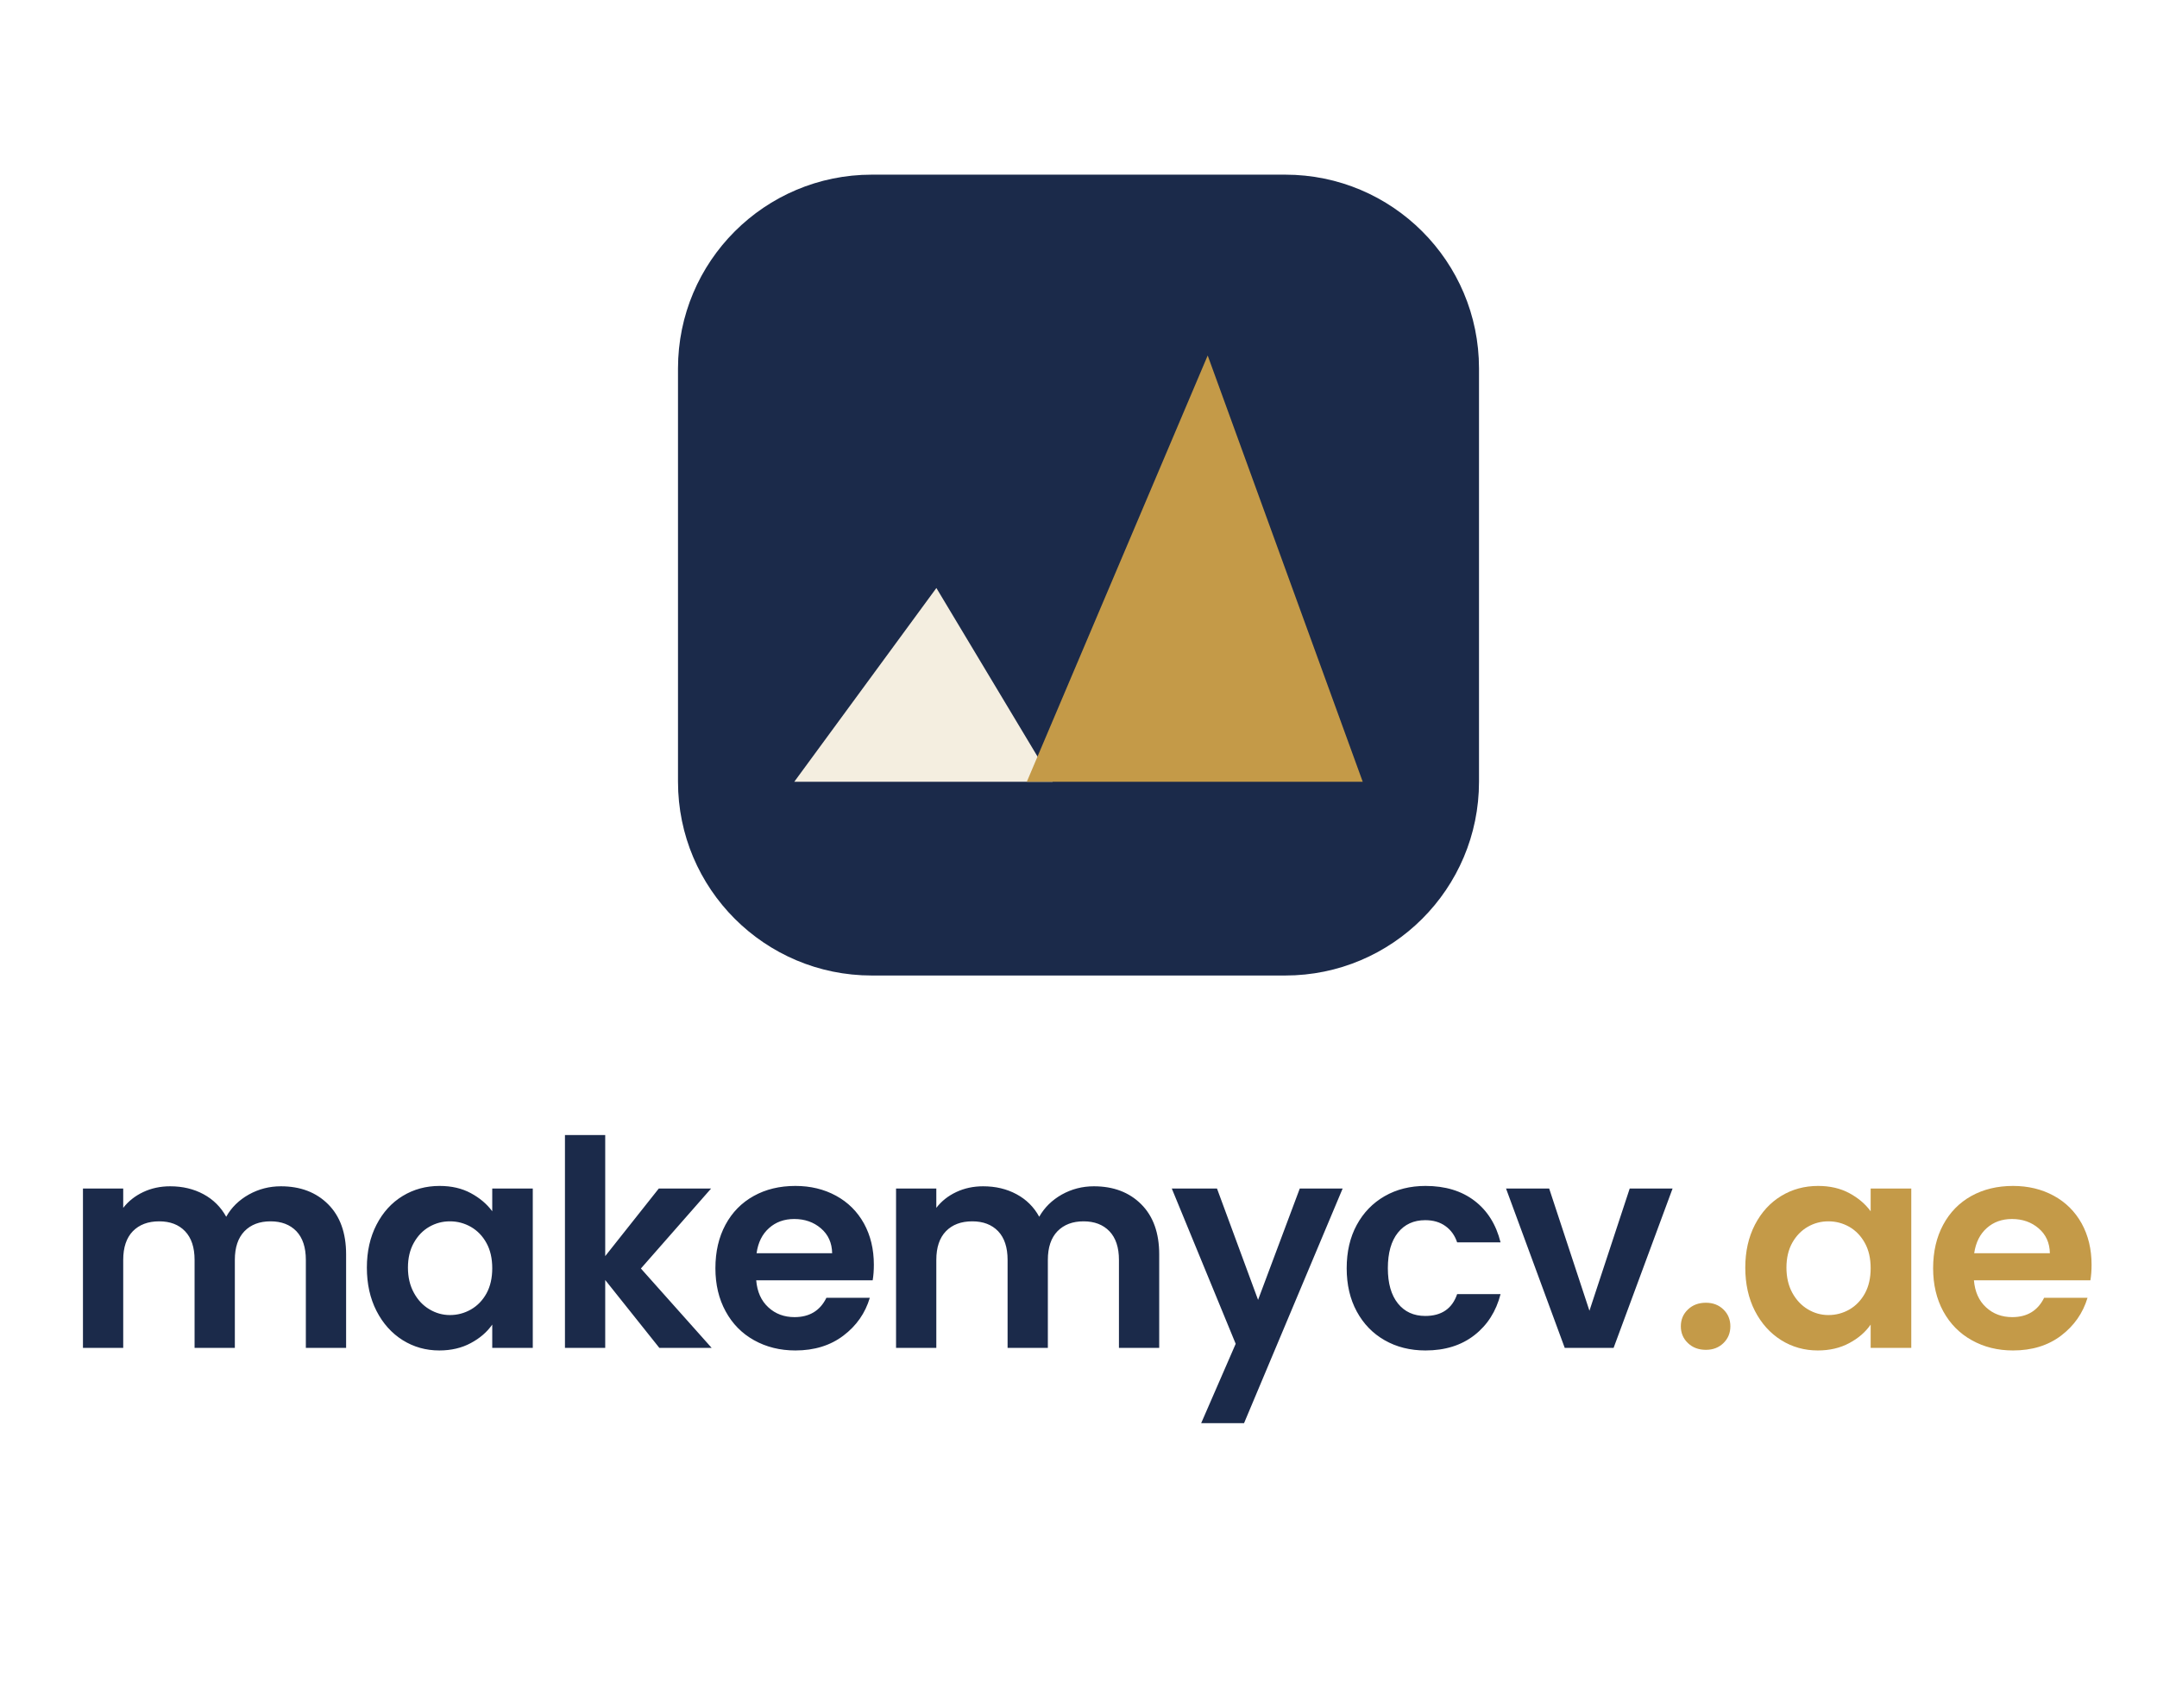
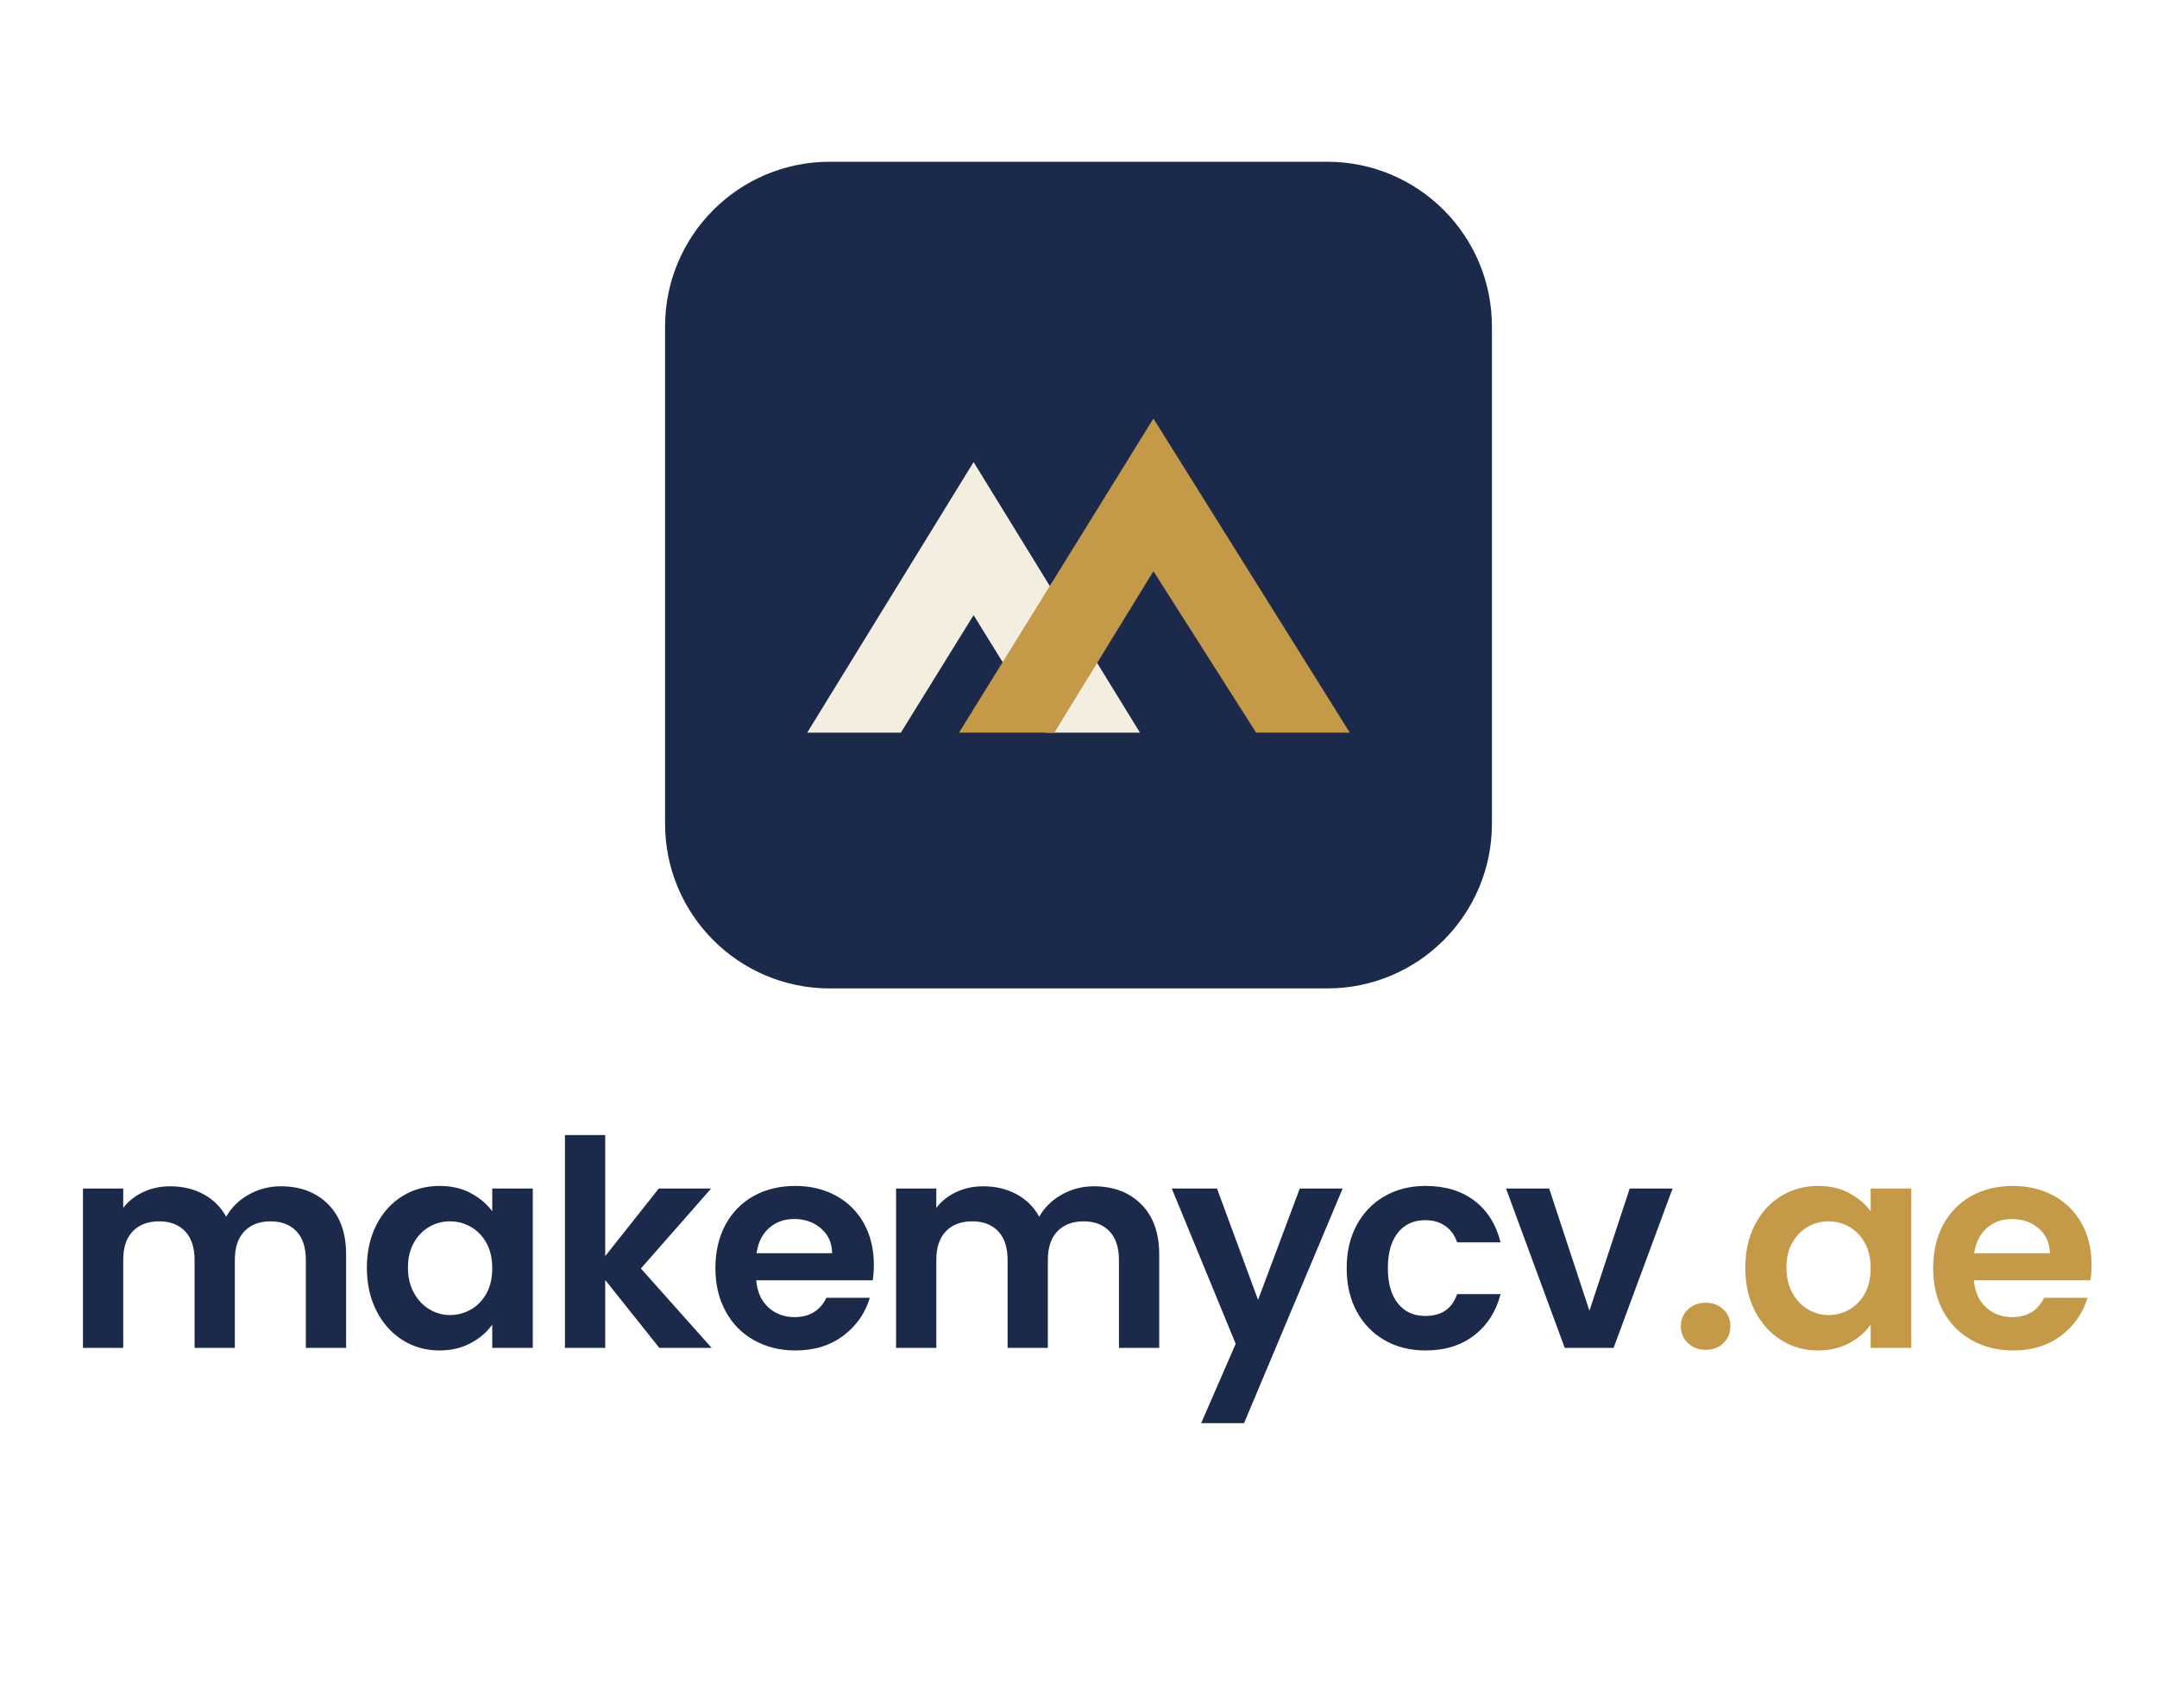
<svg xmlns="http://www.w3.org/2000/svg" width="240" height="190" viewBox="0 0 240 190" role="img">
  <g transform="translate(74,18) scale(1.4375)">
-     <rect x="1" y="1" width="62" height="62" rx="15" fill="#1B2A4A" />
-     <path d="M10 48 L21 33 L30 48 Z" fill="#F4EEE0" />
-     <path d="M28 48 L42 15 L54 48 Z" fill="#C49A48" />
+     <rect x="0" y="0" width="64" height="64" rx="12.75" fill="#1B2A4A" />
+     <path d="M11 44.2 L23.88 23.25 L36.76 44.2 L29.5 44.2 L23.88 35.1 L18.25 44.2 Z" fill="#F4EEE0" />
+     <path d="M22.75 44.2 L37.8 19.88 L53 44.2 L45.75 44.2 L37.8 31.7 L30.13 44.2 Z" fill="#C49A48" />
  </g>
  <path d="M31.25 132.02Q34.51 132.02 36.51 134.02Q38.51 136.02 38.51 139.60L38.51 139.60L38.51 150L34.03 150L34.03 140.21Q34.03 138.13 32.98 137.02Q31.92 135.92 30.10 135.92L30.10 135.92Q28.27 135.92 27.20 137.02Q26.13 138.13 26.13 140.21L26.13 140.21L26.13 150L21.65 150L21.65 140.21Q21.65 138.13 20.59 137.02Q19.54 135.92 17.71 135.92L17.71 135.92Q15.86 135.92 14.78 137.02Q13.71 138.13 13.71 140.21L13.71 140.21L13.71 150L9.23 150L9.23 132.27L13.71 132.27L13.71 134.42Q14.58 133.30 15.94 132.66Q17.30 132.02 18.93 132.02L18.93 132.02Q21.01 132.02 22.64 132.90Q24.27 133.78 25.17 135.41L25.17 135.41Q26.03 133.87 27.68 132.94Q29.33 132.02 31.25 132.02L31.25 132.02ZM40.82 141.07Q40.82 138.38 41.89 136.30Q42.96 134.22 44.80 133.10Q46.64 131.98 48.91 131.98L48.91 131.98Q50.90 131.98 52.38 132.78Q53.87 133.58 54.77 134.80L54.77 134.80L54.77 132.27L59.28 132.27L59.28 150L54.77 150L54.77 147.41Q53.90 148.66 52.38 149.47Q50.86 150.29 48.88 150.29L48.88 150.29Q46.64 150.29 44.80 149.14Q42.96 147.98 41.89 145.89Q40.82 143.79 40.82 141.07L40.82 141.07ZM54.77 141.14Q54.77 139.50 54.13 138.34Q53.49 137.17 52.40 136.54Q51.31 135.92 50.06 135.92L50.06 135.92Q48.82 135.92 47.76 136.53Q46.70 137.14 46.05 138.30Q45.39 139.47 45.39 141.07L45.39 141.07Q45.39 142.67 46.05 143.87Q46.70 145.07 47.78 145.71Q48.85 146.35 50.06 146.35L50.06 146.35Q51.31 146.35 52.40 145.73Q53.49 145.10 54.13 143.94Q54.77 142.77 54.77 141.14L54.77 141.14ZM79.18 150L73.36 150L67.34 142.45L67.34 150L62.86 150L62.86 126.32L67.34 126.32L67.34 139.79L73.30 132.27L79.12 132.27L71.31 141.17L79.18 150ZM97.23 140.75Q97.23 141.71 97.10 142.48L97.10 142.48L84.14 142.48Q84.30 144.40 85.49 145.49Q86.67 146.58 88.40 146.58L88.40 146.58Q90.90 146.58 91.95 144.43L91.95 144.43L96.78 144.43Q96.02 146.99 93.84 148.64Q91.66 150.29 88.50 150.29L88.50 150.29Q85.94 150.29 83.90 149.15Q81.87 148.02 80.74 145.94Q79.60 143.86 79.60 141.14L79.60 141.14Q79.60 138.38 80.72 136.30Q81.84 134.22 83.86 133.10Q85.87 131.98 88.50 131.98L88.50 131.98Q91.02 131.98 93.02 133.07Q95.02 134.16 96.13 136.16Q97.23 138.16 97.23 140.75L97.23 140.75ZM84.18 139.47L92.59 139.47Q92.56 137.74 91.34 136.70Q90.13 135.66 88.37 135.66L88.37 135.66Q86.70 135.66 85.57 136.67Q84.43 137.68 84.18 139.47L84.18 139.47ZM121.71 132.02Q124.98 132.02 126.98 134.02Q128.98 136.02 128.98 139.60L128.98 139.60L128.98 150L124.50 150L124.50 140.21Q124.50 138.13 123.44 137.02Q122.38 135.92 120.56 135.92L120.56 135.92Q118.74 135.92 117.66 137.02Q116.59 138.13 116.59 140.21L116.59 140.21L116.59 150L112.11 150L112.11 140.21Q112.11 138.13 111.06 137.02Q110.00 135.92 108.18 135.92L108.18 135.92Q106.32 135.92 105.25 137.02Q104.18 138.13 104.18 140.21L104.18 140.21L104.18 150L99.70 150L99.70 132.27L104.18 132.27L104.18 134.42Q105.04 133.30 106.40 132.66Q107.76 132.02 109.39 132.02L109.39 132.02Q111.47 132.02 113.10 132.90Q114.74 133.78 115.63 135.41L115.63 135.41Q116.50 133.87 118.14 132.94Q119.79 132.02 121.71 132.02L121.71 132.02ZM144.62 132.27L149.39 132.27L138.42 158.38L133.65 158.38L137.49 149.55L130.38 132.27L135.41 132.27L139.98 144.66L144.62 132.27ZM149.84 141.14Q149.84 138.38 150.96 136.32Q152.08 134.26 154.06 133.12Q156.05 131.98 158.61 131.98L158.61 131.98Q161.90 131.98 164.06 133.63Q166.22 135.28 166.96 138.26L166.96 138.26L162.13 138.26Q161.74 137.10 160.83 136.45Q159.92 135.79 158.58 135.79L158.58 135.79Q156.66 135.79 155.54 137.18Q154.42 138.58 154.42 141.14L154.42 141.14Q154.42 143.66 155.54 145.06Q156.66 146.45 158.58 146.45L158.58 146.45Q161.30 146.45 162.13 144.02L162.13 144.02L166.96 144.02Q166.22 146.90 164.05 148.59Q161.87 150.29 158.61 150.29L158.61 150.29Q156.05 150.29 154.06 149.15Q152.08 148.02 150.96 145.95Q149.84 143.89 149.84 141.14L149.84 141.14ZM172.37 132.27L176.85 145.87L181.33 132.27L186.10 132.27L179.54 150L174.10 150L167.57 132.27L172.37 132.27Z" fill="#1B2A4A" />
  <path d="M189.81 150.22Q188.59 150.22 187.81 149.47Q187.02 148.72 187.02 147.60L187.02 147.60Q187.02 146.48 187.81 145.73Q188.59 144.98 189.81 144.98L189.81 144.98Q190.99 144.98 191.76 145.73Q192.53 146.48 192.53 147.60L192.53 147.60Q192.53 148.72 191.76 149.47Q190.99 150.22 189.81 150.22L189.81 150.22ZM194.19 141.07Q194.19 138.38 195.26 136.30Q196.34 134.22 198.18 133.10Q200.02 131.98 202.29 131.98L202.29 131.98Q204.27 131.98 205.76 132.78Q207.25 133.58 208.14 134.80L208.14 134.80L208.14 132.27L212.66 132.27L212.66 150L208.14 150L208.14 147.41Q207.28 148.66 205.76 149.47Q204.24 150.29 202.26 150.29L202.26 150.29Q200.02 150.29 198.18 149.14Q196.34 147.98 195.26 145.89Q194.19 143.79 194.19 141.07L194.19 141.07ZM208.14 141.14Q208.14 139.50 207.50 138.34Q206.86 137.17 205.78 136.54Q204.69 135.92 203.44 135.92L203.44 135.92Q202.19 135.92 201.14 136.53Q200.08 137.14 199.42 138.30Q198.77 139.47 198.77 141.07L198.77 141.07Q198.77 142.67 199.42 143.87Q200.08 145.07 201.15 145.71Q202.22 146.35 203.44 146.35L203.44 146.35Q204.69 146.35 205.78 145.73Q206.86 145.10 207.50 143.94Q208.14 142.77 208.14 141.14L208.14 141.14ZM232.72 140.75Q232.72 141.71 232.59 142.48L232.59 142.48L219.63 142.48Q219.79 144.40 220.98 145.49Q222.16 146.58 223.89 146.58L223.89 146.58Q226.38 146.58 227.44 144.43L227.44 144.43L232.27 144.43Q231.50 146.99 229.33 148.64Q227.15 150.29 223.98 150.29L223.98 150.29Q221.42 150.29 219.39 149.15Q217.36 148.02 216.22 145.94Q215.09 143.86 215.09 141.14L215.09 141.14Q215.09 138.38 216.21 136.30Q217.33 134.22 219.34 133.10Q221.36 131.98 223.98 131.98L223.98 131.98Q226.51 131.98 228.51 133.07Q230.51 134.16 231.62 136.16Q232.72 138.16 232.72 140.75L232.72 140.75ZM219.66 139.47L228.08 139.47Q228.05 137.74 226.83 136.70Q225.62 135.66 223.86 135.66L223.86 135.66Q222.19 135.66 221.06 136.67Q219.92 137.68 219.66 139.47L219.66 139.47Z" fill="#C49A48" />
</svg>
